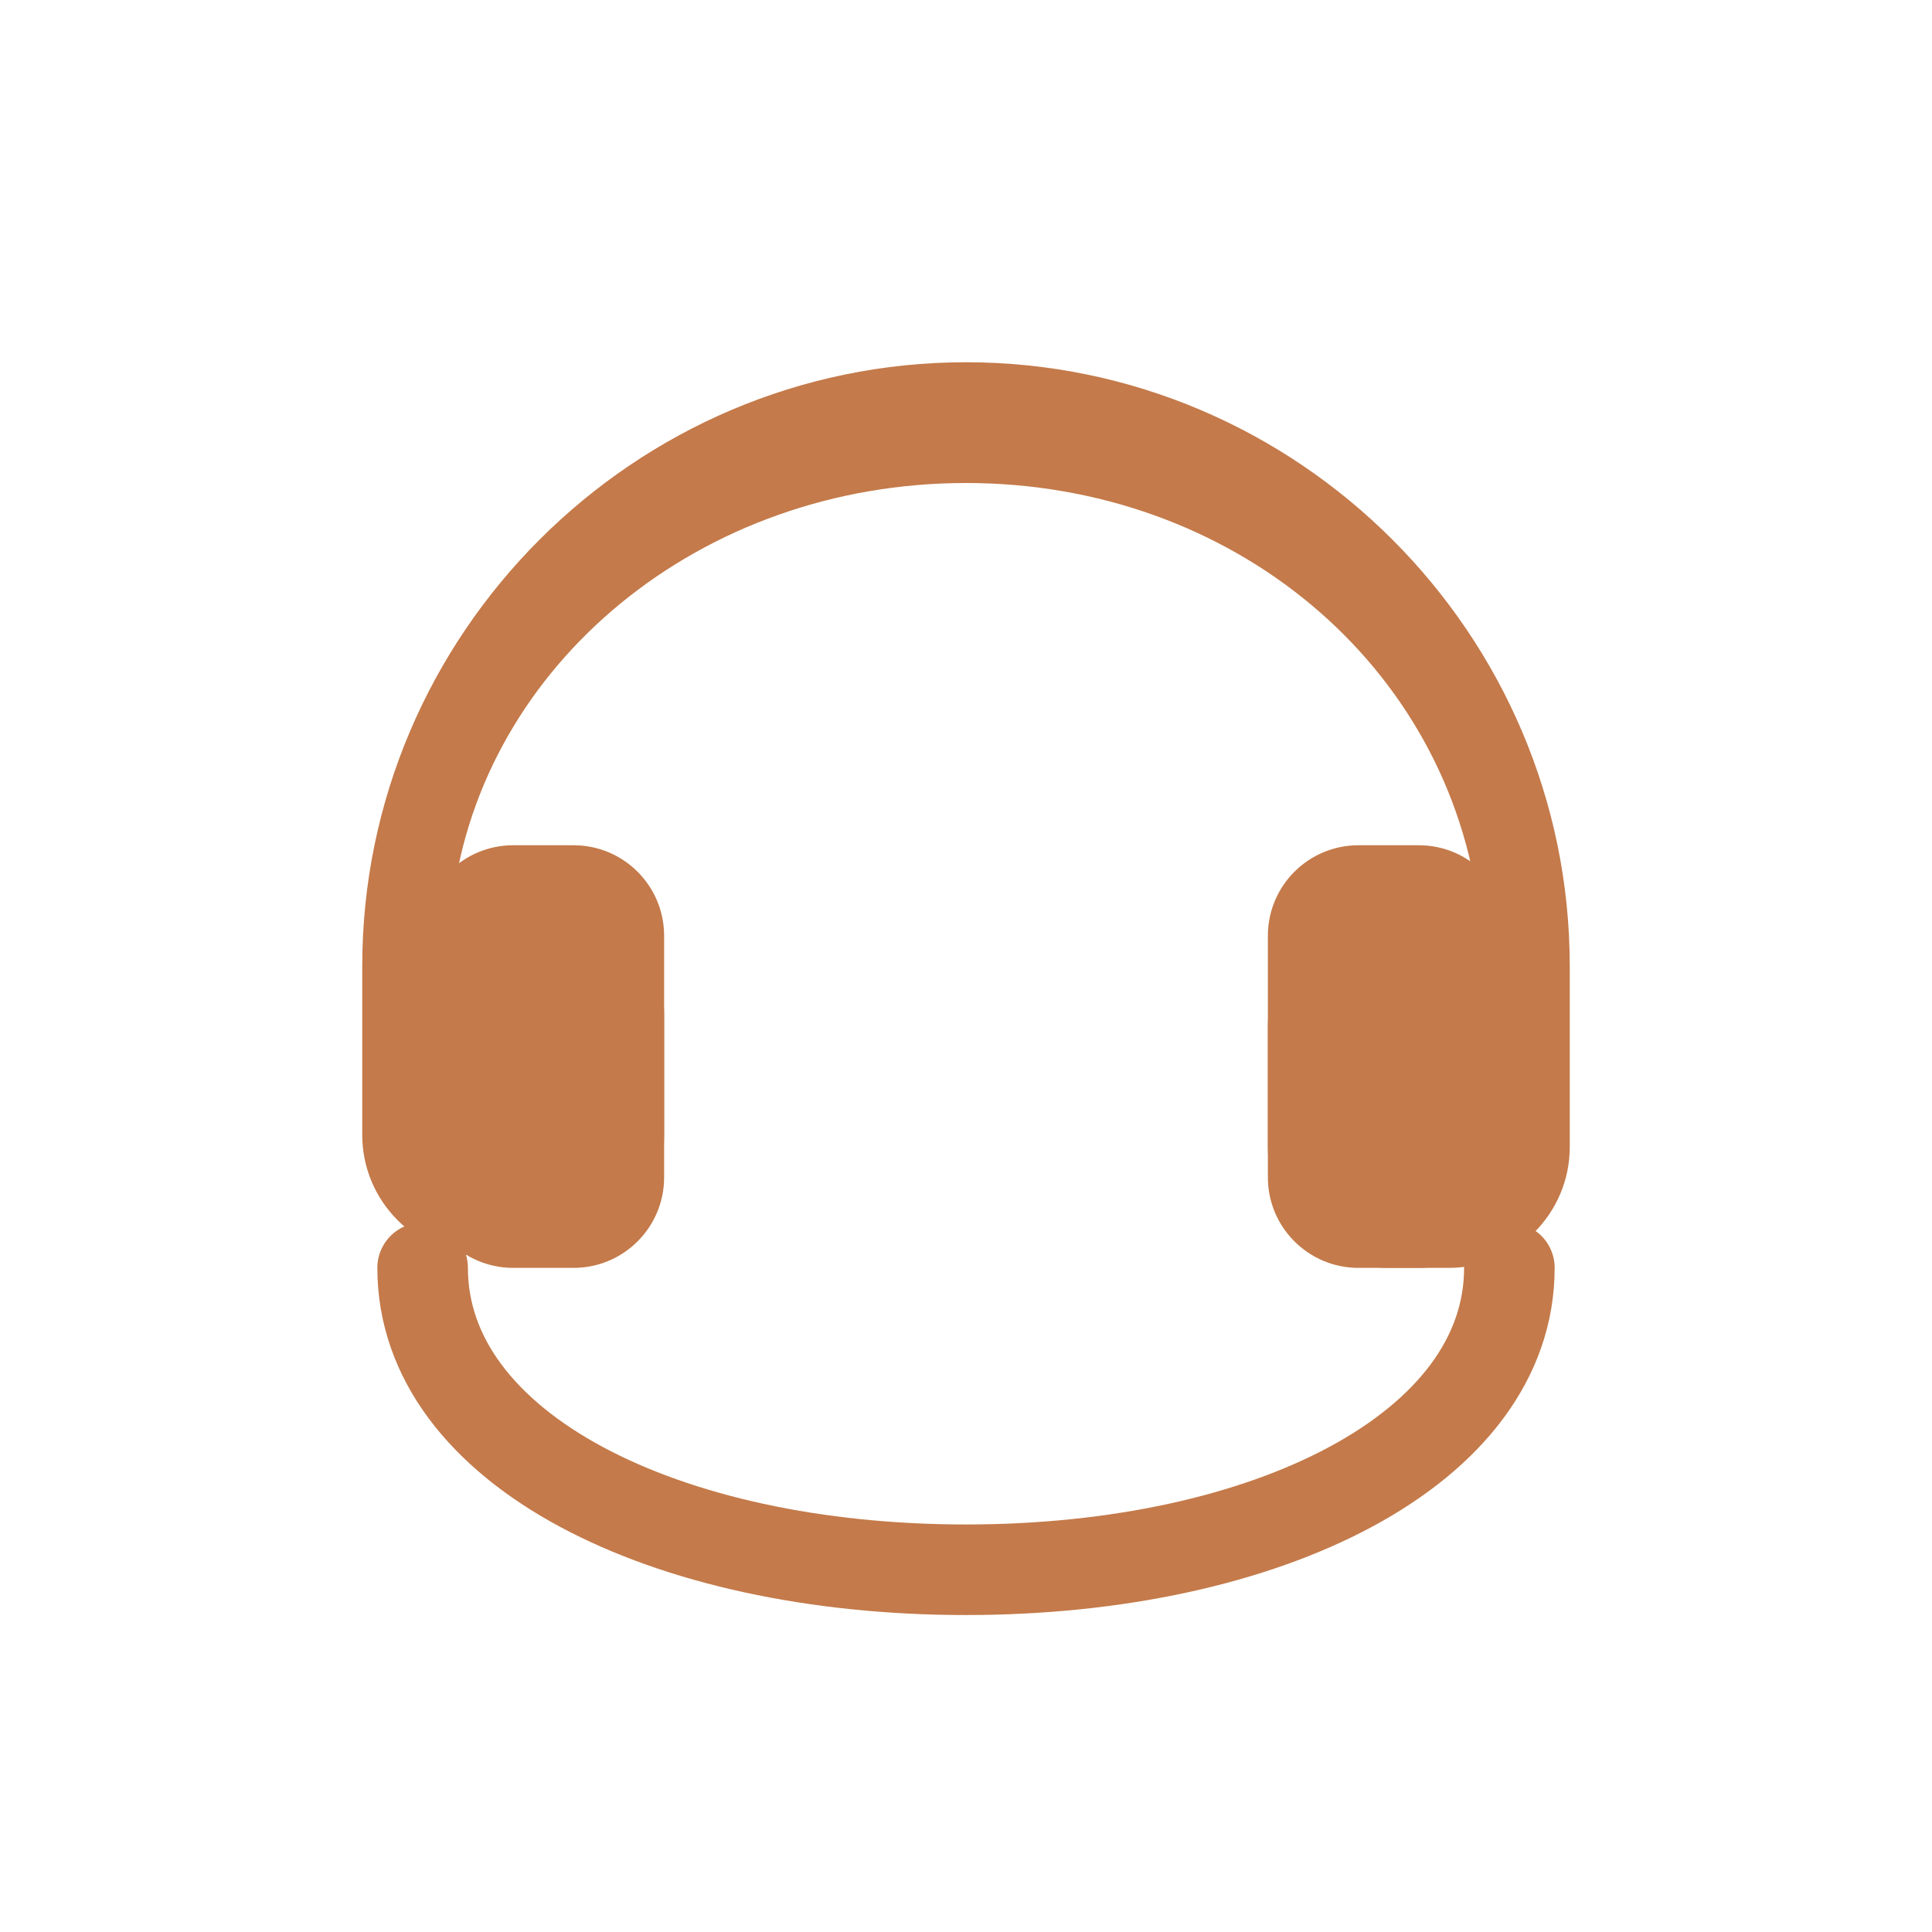
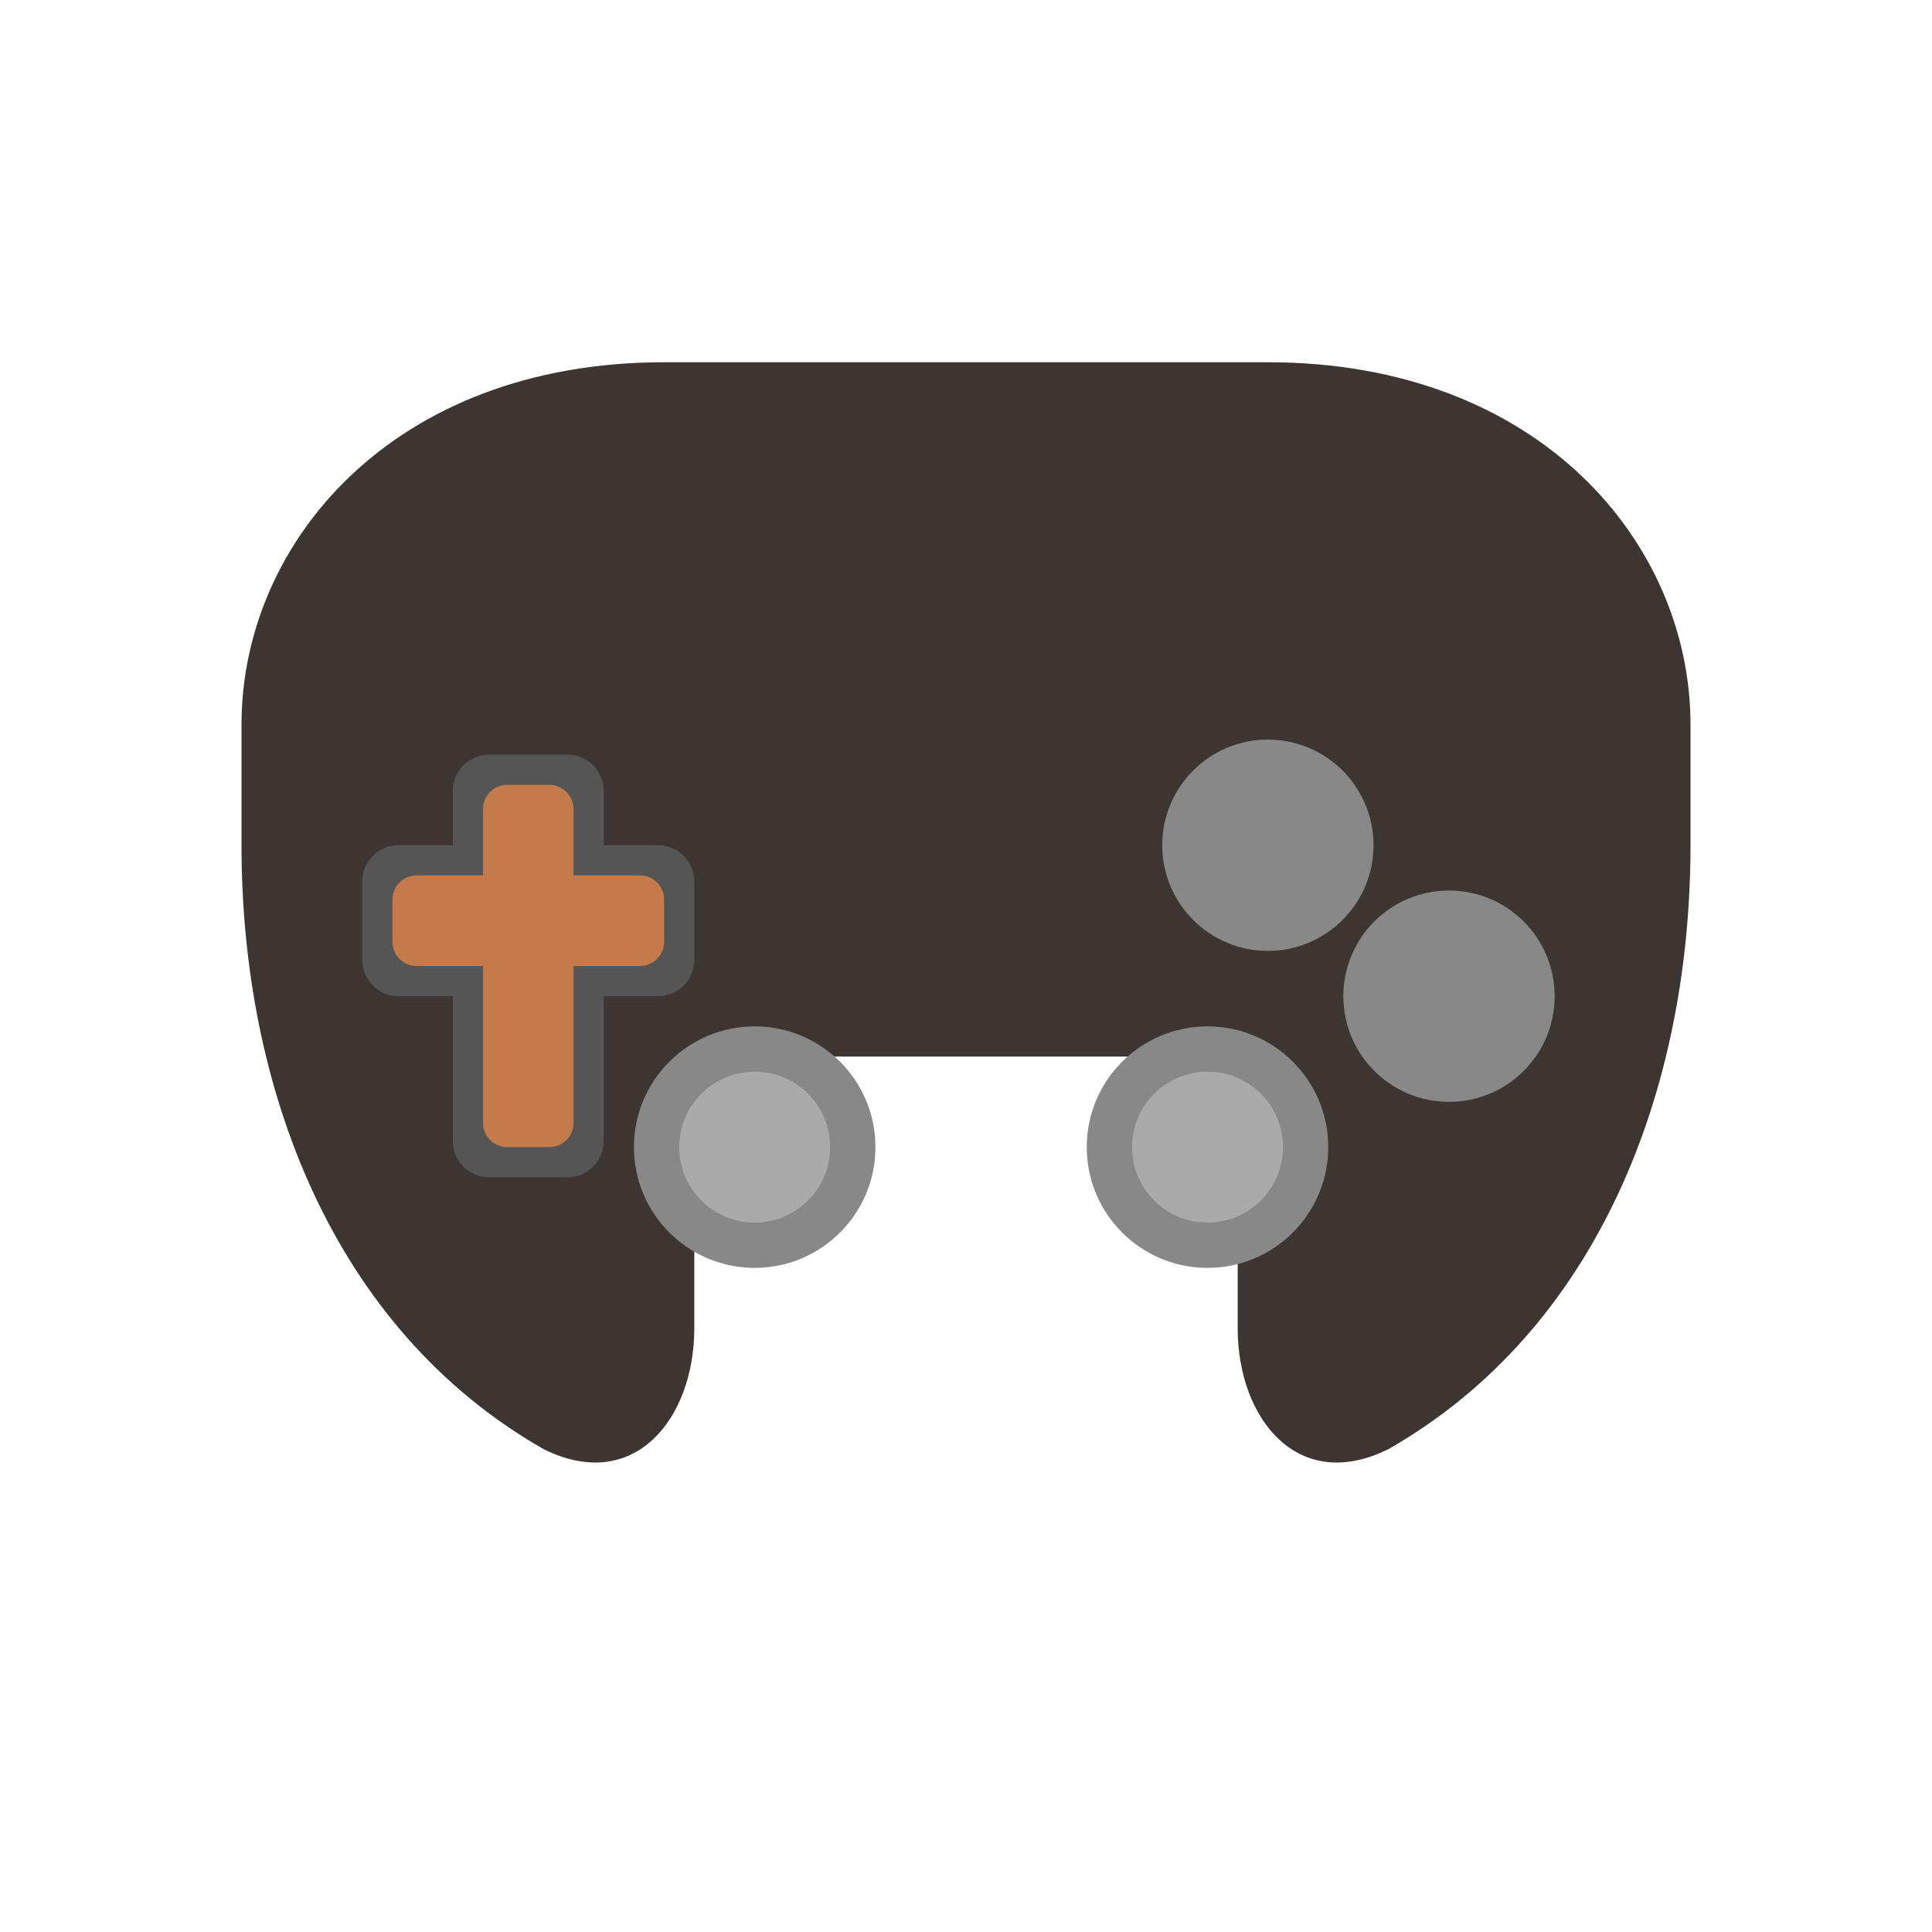
- <svg xmlns="http://www.w3.org/2000/svg" viewBox="0 0 32 32">
-   <path d="M6 16c0-5.5 4.5-10 10-10s10 4.5 10 10v3c0 1.1-.9 2-2 2h-1c-1.1 0-2-.9-2-2v-2c0-1.1.9-2 2-2h1c.2 0 .3 0 .5.1C24 11 20.4 8 16 8s-8 3-8.5 6.9c.2-.1.3-.1.5-.1h1c1.1 0 2 .9 2 2v2c0 1.1-.9 2-2 2H8c-1.1 0-2-.9-2-2v-2.8z" fill="#c47a4a" />
-   <rect x="7" y="14" width="4" height="7" rx="1.5" fill="#c47a4a" />
-   <rect x="21" y="14" width="4" height="7" rx="1.5" fill="#c47a4a" />
-   <path d="M7 21c0 3 4 5 9 5s9-2 9-5" fill="none" stroke="#c47a4a" stroke-width="1.5" stroke-linecap="round" />
+ <svg xmlns="http://www.w3.org/2000/svg" viewBox="0 0 64 64">
+   <path d="M8 24c0-6 5-12 14-12h20c9 0 14 6 14 12v4c0 8-3 16-10 20-3 1.5-5-1-5-4v-6c0-2-1-3-3-3H26c-2 0-3 1-3 3v6c0 3-2 5.5-5 4C11 44 8 36 8 28z" fill="#3d3532" />
+   <rect x="15" y="25" width="5" height="14" rx="1.2" fill="#555" />
+   <rect x="12" y="28" width="11" height="5" rx="1.2" fill="#555" />
+   <rect x="16" y="26" width="3" height="12" rx="0.8" fill="#c47a4a" />
+   <rect x="13" y="29" width="9" height="3" rx="0.8" fill="#c47a4a" />
+   <circle cx="42" cy="28" r="3.5" fill="#888" />
+   <circle cx="48" cy="33" r="3.5" fill="#888" />
+   <circle cx="25" cy="38" r="4" fill="#888" />
+   <circle cx="25" cy="38" r="2.5" fill="#aaa" />
+   <circle cx="40" cy="38" r="4" fill="#888" />
+   <circle cx="40" cy="38" r="2.5" fill="#aaa" />
</svg>
